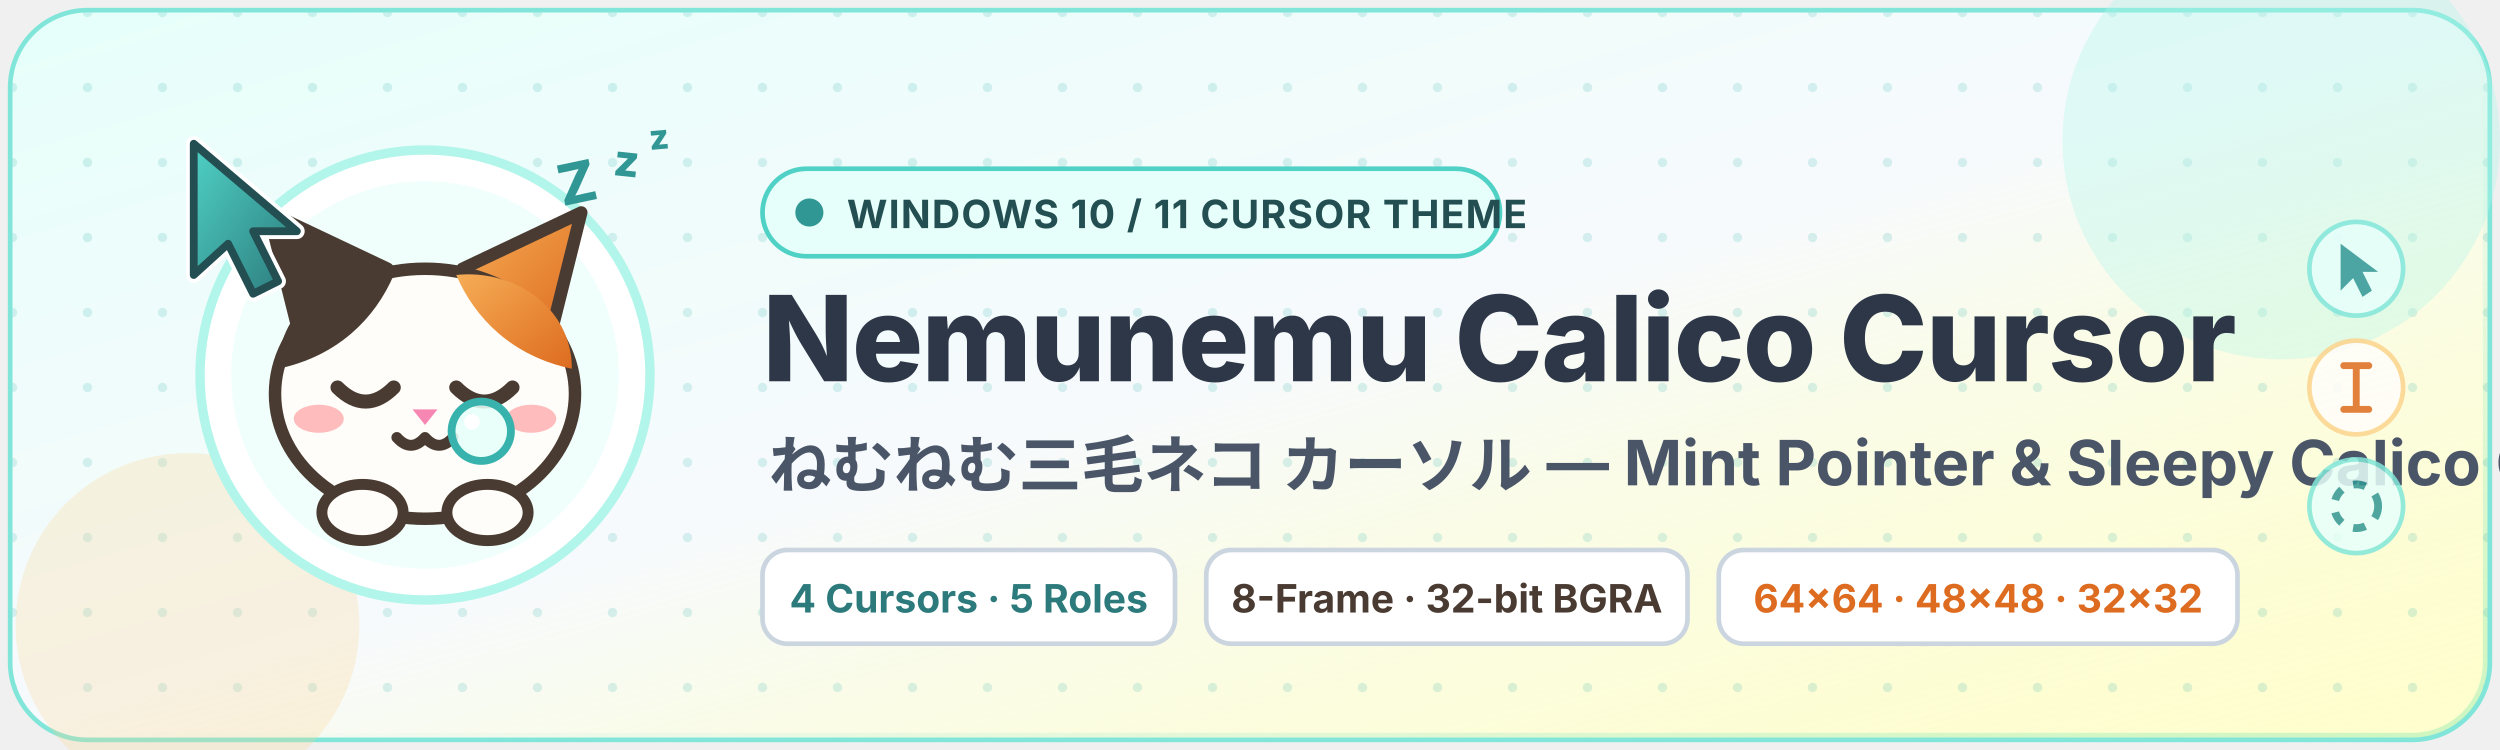
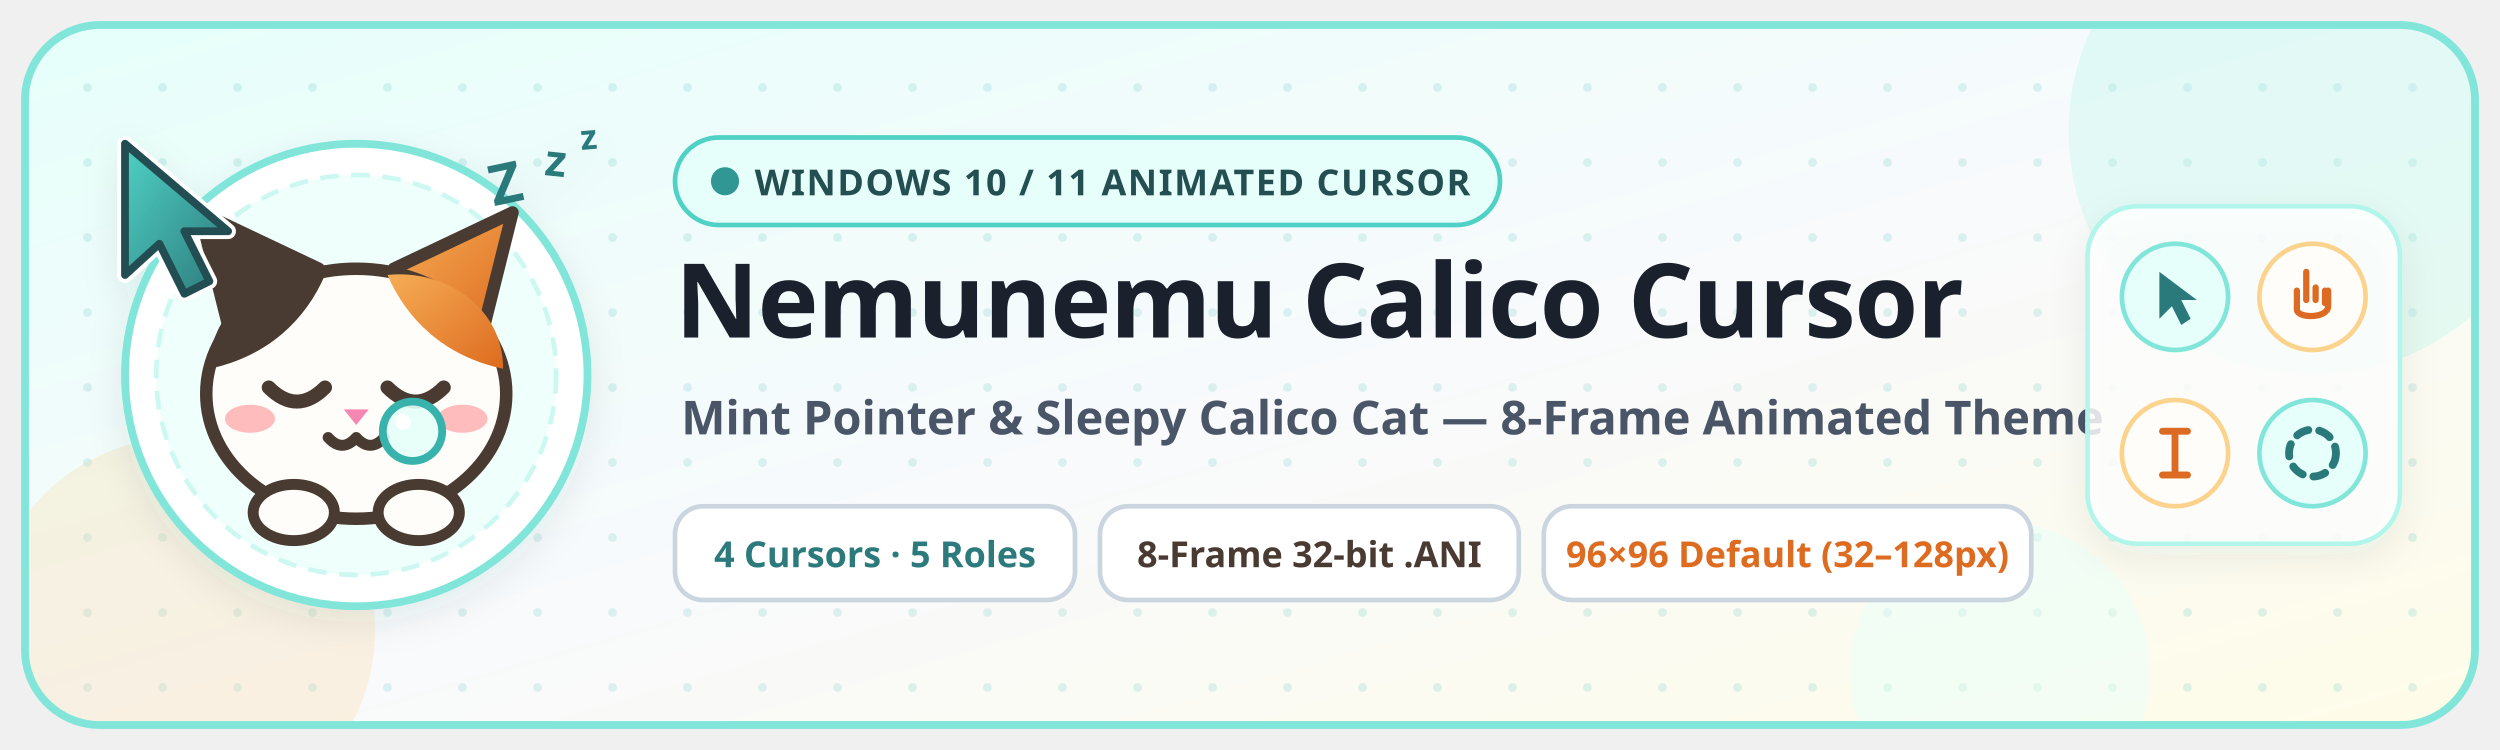
<svg xmlns="http://www.w3.org/2000/svg" viewBox="0 0 800 240" width="800" height="240">
  <defs>
+     <clipPath id="card-clip">
+       <rect x="8" y="8" width="784" height="224" rx="24" />
+     </clipPath>
    <linearGradient id="bannerBg" x1="0%" y1="0%" x2="100%" y2="100%">
      <stop offset="0%" stop-color="#E6FFFA" />
-       <stop offset="50%" stop-color="#F7FAFC" />
-       <stop offset="100%" stop-color="#FFFFAF" stop-opacity="0.6" />
+       <stop offset="52%" stop-color="#F8FAFC" />
+       <stop offset="100%" stop-color="#FEFCE8" />
    </linearGradient>
    <linearGradient id="mintAccent" x1="0%" y1="0%" x2="100%" y2="100%">
      <stop offset="0%" stop-color="#4FD1C5" />
      <stop offset="100%" stop-color="#2C7A7B" />
    </linearGradient>
    <linearGradient id="warmPatch" x1="0%" y1="0%" x2="100%" y2="100%">
      <stop offset="0%" stop-color="#F6AD55" />
      <stop offset="100%" stop-color="#DD6B20" />
    </linearGradient>
    <pattern id="dotGrid" width="24" height="24" patternUnits="userSpaceOnUse">
-       <circle cx="4" cy="4" r="1.5" fill="#38B2AC" opacity="0.18" />
+       <circle cx="4" cy="4" r="1.4" fill="#38B2AC" opacity="0.16" />
    </pattern>
+     <filter id="softShadow" x="-12%" y="-12%" width="124%" height="124%">
+       <feDropShadow dx="0" dy="4" stdDeviation="6" flood-color="#234E52" flood-opacity="0.08" />
+     </filter>
  </defs>
-   <rect x="4" y="4" width="792" height="232" rx="24" fill="#FFFDF9" stroke="#81E6D9" stroke-width="3" />
-   <rect x="4" y="4" width="792" height="232" rx="24" fill="url(#bannerBg)" />
-   <rect x="4" y="4" width="792" height="232" rx="24" fill="url(#dotGrid)" />
-   <circle cx="730" cy="45" r="70" fill="#B2F5EA" opacity="0.35" />
-   <circle cx="60" cy="200" r="55" fill="#FBD38D" opacity="0.25" />
-   <g transform="translate(52, 36)">
-     <circle cx="84" cy="84" r="72" fill="#FFFFFF" stroke="#B2F5EA" stroke-width="3" />
-     <circle cx="84" cy="84" r="62" fill="#E6FFFA" opacity="0.6" />
+   <g clip-path="url(#card-clip)">
+     <rect x="8" y="8" width="784" height="224" fill="#FFFDF9" />
+     <rect x="8" y="8" width="784" height="224" fill="url(#bannerBg)" />
+     <rect x="8" y="8" width="784" height="224" fill="url(#dotGrid)" />
+     <circle cx="740" cy="42" r="78" fill="#B2F5EA" opacity="0.32" />
+     <circle cx="58" cy="202" r="62" fill="#FBD38D" opacity="0.24" />
+     <circle cx="640" cy="215" r="48" fill="#E6FFFA" opacity="0.45" />
+   </g>
+   <rect x="8" y="8" width="784" height="224" rx="24" fill="none" stroke="#81E6D9" stroke-width="2.5" />
+   <g transform="translate(30, 36)" filter="url(#softShadow)">
+     <circle cx="84" cy="84" r="74" fill="#FFFFFF" stroke="#81E6D9" stroke-width="2.5" />
+     <circle cx="84" cy="84" r="64" fill="#E6FFFA" opacity="0.65" stroke="#B2F5EA" stroke-width="1.5" stroke-dasharray="6 4" />
    <polygon points="44,72 34,32 72,50" fill="#4A3B32" stroke="#4A3B32" stroke-width="4" stroke-linejoin="round" />
    <polygon points="124,72 134,32 96,50" fill="url(#warmPatch)" stroke="#4A3B32" stroke-width="4" stroke-linejoin="round" />
    <ellipse cx="84" cy="90" rx="48" ry="40" fill="#FFFDF9" stroke="#4A3B32" stroke-width="4" />
    <path d="M 37,82 C 37,62 56,50 74,52 C 68,66 56,78 37,82 Z" fill="#4A3B32" />
    <path d="M 131,82 C 131,62 112,50 94,52 C 100,66 112,78 131,82 Z" fill="url(#warmPatch)" />
    <path d="M 56,88 Q 65,97 74,88" fill="none" stroke="#4A3B32" stroke-width="4.5" stroke-linecap="round" />
    <path d="M 94,88 Q 103,97 112,88" fill="none" stroke="#4A3B32" stroke-width="4.5" stroke-linecap="round" />
    <ellipse cx="50" cy="98" rx="8" ry="4.5" fill="#FEB2B2" opacity="0.85" />
    <ellipse cx="118" cy="98" rx="8" ry="4.5" fill="#FEB2B2" opacity="0.85" />
    <polygon points="80,95 88,95 84,100" fill="#F687B3" />
    <path d="M 75,104 Q 79.5,109 84,104 Q 88.5,109 93,104" fill="none" stroke="#4A3B32" stroke-width="3.5" stroke-linecap="round" stroke-linejoin="round" />
    <ellipse cx="64" cy="128" rx="13" ry="9" fill="#FFFDF9" stroke="#4A3B32" stroke-width="3.5" />
    <ellipse cx="104" cy="128" rx="13" ry="9" fill="#FFFDF9" stroke="#4A3B32" stroke-width="3.5" />
-     <circle cx="102" cy="102" r="9.5" fill="#E6FFFA" fill-opacity="0.88" stroke="#38B2AC" stroke-width="2.5" />
+     <circle cx="102" cy="102" r="9.5" fill="#E6FFFA" fill-opacity="0.9" stroke="#38B2AC" stroke-width="2.5" />
    <circle cx="99" cy="99" r="2.5" fill="#FFFFFF" />
    <g transform="translate(2, 6)">
      <path d="M 8,4 L 8,46 L 19,36 L 27,52 L 35,48 L 27,32 L 41,32 Z" fill="url(#mintAccent)" stroke="#FFFFFF" stroke-width="5" stroke-linejoin="round" />
      <path d="M 8,4 L 8,46 L 19,36 L 27,52 L 35,48 L 27,32 L 41,32 Z" fill="url(#mintAccent)" stroke="#234E52" stroke-width="2.5" stroke-linejoin="round" />
    </g>
-     <g fill="#319795" font-family="system-ui, -apple-system, 'Segoe UI', sans-serif" font-weight="800">
+     <g fill="#2C7A7B" font-family="'Segoe UI', system-ui, -apple-system, sans-serif" font-weight="800">
      <text x="128" y="30" font-size="18" transform="rotate(-12 128 30)">Z</text>
      <text x="144" y="20" font-size="14" transform="rotate(6 144 20)">z</text>
      <text x="156" y="12" font-size="11" transform="rotate(-5 156 12)">z</text>
    </g>
  </g>
-   <g transform="translate(244, 54)" font-family="system-ui, -apple-system, 'Segoe UI', 'Hiragino Sans', 'Yu Gothic UI', sans-serif">
-     <rect x="0" y="0" width="236" height="28" rx="14" fill="#E6FFFA" stroke="#4FD1C5" stroke-width="1.5" />
-     <circle cx="15" cy="14" r="4.5" fill="#319795" />
-     <text x="27" y="19" font-size="12.5" font-weight="700" fill="#234E52" letter-spacing="0.4">WINDOWS 10 / 11 CURSOR THEME</text>
-     <text x="0" y="68" font-size="38" font-weight="800" fill="#2D3748" letter-spacing="-0.5">Nemunemu Calico Cursor</text>
-     <text x="2" y="102" font-size="20" font-weight="700" fill="#4A5568">ねむねむ三毛ネコ カーソル — Mint Pointer &amp; Sleepy Calico Cat</text>
-     <g transform="translate(0, 122)">
-       <rect x="0" y="0" width="132" height="30" rx="8" fill="#FFFFFF" stroke="#CBD5E0" stroke-width="1.5" />
-       <text x="66" y="20" font-size="12.5" font-weight="700" fill="#2C7A7B" text-anchor="middle">4 Cursors · 5 Roles</text>
-       <rect x="142" y="0" width="154" height="30" rx="8" fill="#FFFFFF" stroke="#CBD5E0" stroke-width="1.5" />
-       <text x="219" y="20" font-size="12.5" font-weight="700" fill="#4A3B32" text-anchor="middle">8-Frame · 32-bit BGRA</text>
-       <rect x="306" y="0" width="166" height="30" rx="8" fill="#FFFFFF" stroke="#CBD5E0" stroke-width="1.5" />
-       <text x="389" y="20" font-size="12.5" font-weight="700" fill="#DD6B20" text-anchor="middle">64×64 · 48×48 · 32×32</text>
+   <g transform="translate(216, 44)" font-family="'Segoe UI', system-ui, -apple-system, sans-serif">
+     <rect x="0" y="0" width="264" height="28" rx="14" fill="#E6FFFA" stroke="#4FD1C5" stroke-width="1.5" />
+     <circle cx="16" cy="14" r="4.5" fill="#319795" />
+     <text x="140" y="18.5" font-size="11.5" font-weight="700" fill="#234E52" letter-spacing="0.5" text-anchor="middle">WINDOWS 10 / 11 ANIMATED CURSOR</text>
+     <text x="0" y="64" font-size="33" font-weight="800" fill="#1A202C" letter-spacing="-0.4">Nemunemu Calico Cursor</text>
+     <text x="2" y="95" font-size="15" font-weight="600" fill="#4A5568">Mint Pointer &amp; Sleepy Calico Cat — 8-Frame Animated Theme</text>
+     <g transform="translate(0, 118)">
+       <rect x="0" y="0" width="128" height="30" rx="9" fill="#FFFFFF" stroke="#CBD5E0" stroke-width="1.5" />
+       <text x="64" y="19.5" font-size="11.5" font-weight="700" fill="#2C7A7B" text-anchor="middle">4 Cursors · 5 Roles</text>
+       <rect x="136" y="0" width="134" height="30" rx="9" fill="#FFFFFF" stroke="#CBD5E0" stroke-width="1.5" />
+       <text x="203" y="19.5" font-size="11.5" font-weight="700" fill="#4A3B32" text-anchor="middle">8-Frame 32-bit .ANI</text>
+       <rect x="278" y="0" width="156" height="30" rx="9" fill="#FFFFFF" stroke="#CBD5E0" stroke-width="1.5" />
+       <text x="356" y="19.5" font-size="11.5" font-weight="700" fill="#DD6B20" text-anchor="middle">96×96 Default (32–128px)</text>
    </g>
  </g>
-   <g transform="translate(736, 68)" opacity="0.85">
-     <circle cx="18" cy="18" r="15" fill="#E6FFFA" stroke="#81E6D9" stroke-width="1.5" />
-     <path d="M 13,10 L 13,25 L 17,21 L 20,27 L 23,25 L 20,19 L 25,19 Z" fill="#319795" />
-     <circle cx="18" cy="56" r="15" fill="#FFFDF9" stroke="#FBD38D" stroke-width="1.5" />
-     <path d="M 14,49 H 22 M 18,49 V 63 M 14,63 H 22" fill="none" stroke="#DD6B20" stroke-width="2.2" stroke-linecap="round" />
-     <circle cx="18" cy="94" r="15" fill="#E6FFFA" stroke="#81E6D9" stroke-width="1.5" />
-     <circle cx="18" cy="94" r="7" fill="none" stroke="#319795" stroke-width="2.5" stroke-dasharray="4 4" />
+   <g transform="translate(668, 66)" filter="url(#softShadow)">
+     <rect x="0" y="0" width="100" height="108" rx="16" fill="#FFFFFF" fill-opacity="0.82" stroke="#B2F5EA" stroke-width="1.5" />
+     <g transform="translate(28, 29)">
+       <circle cx="0" cy="0" r="17" fill="#E6FFFA" stroke="#81E6D9" stroke-width="1.5" />
+       <path d="M -5,-8 L -5,7 L -1,3 L 2,9 L 5,7 L 2,1 L 7,1 Z" fill="#2C7A7B" />
+     </g>
+     <g transform="translate(72, 29)">
+       <circle cx="0" cy="0" r="17" fill="#FFFDF9" stroke="#FBD38D" stroke-width="1.5" />
+       <path d="M -2,-8 V 1 M -5,-2 V 4 C -5,7 5,7 5,3 V -2 M 1,-3 V 1 M 4,-2 V 2" fill="none" stroke="#DD6B20" stroke-width="2" stroke-linecap="round" stroke-linejoin="round" />
+     </g>
+     <g transform="translate(28, 79)">
+       <circle cx="0" cy="0" r="17" fill="#FFFDF9" stroke="#FBD38D" stroke-width="1.5" />
+       <path d="M -4,-7 H 4 M 0,-7 V 7 M -4,7 H 4" fill="none" stroke="#DD6B20" stroke-width="2.2" stroke-linecap="round" />
+     </g>
+     <g transform="translate(72, 79)">
+       <circle cx="0" cy="0" r="17" fill="#E6FFFA" stroke="#81E6D9" stroke-width="1.5" />
+       <circle cx="0" cy="0" r="7.5" fill="none" stroke="#2C7A7B" stroke-width="2.5" stroke-dasharray="4 3.5" stroke-linecap="round" />
+     </g>
  </g>
</svg>
